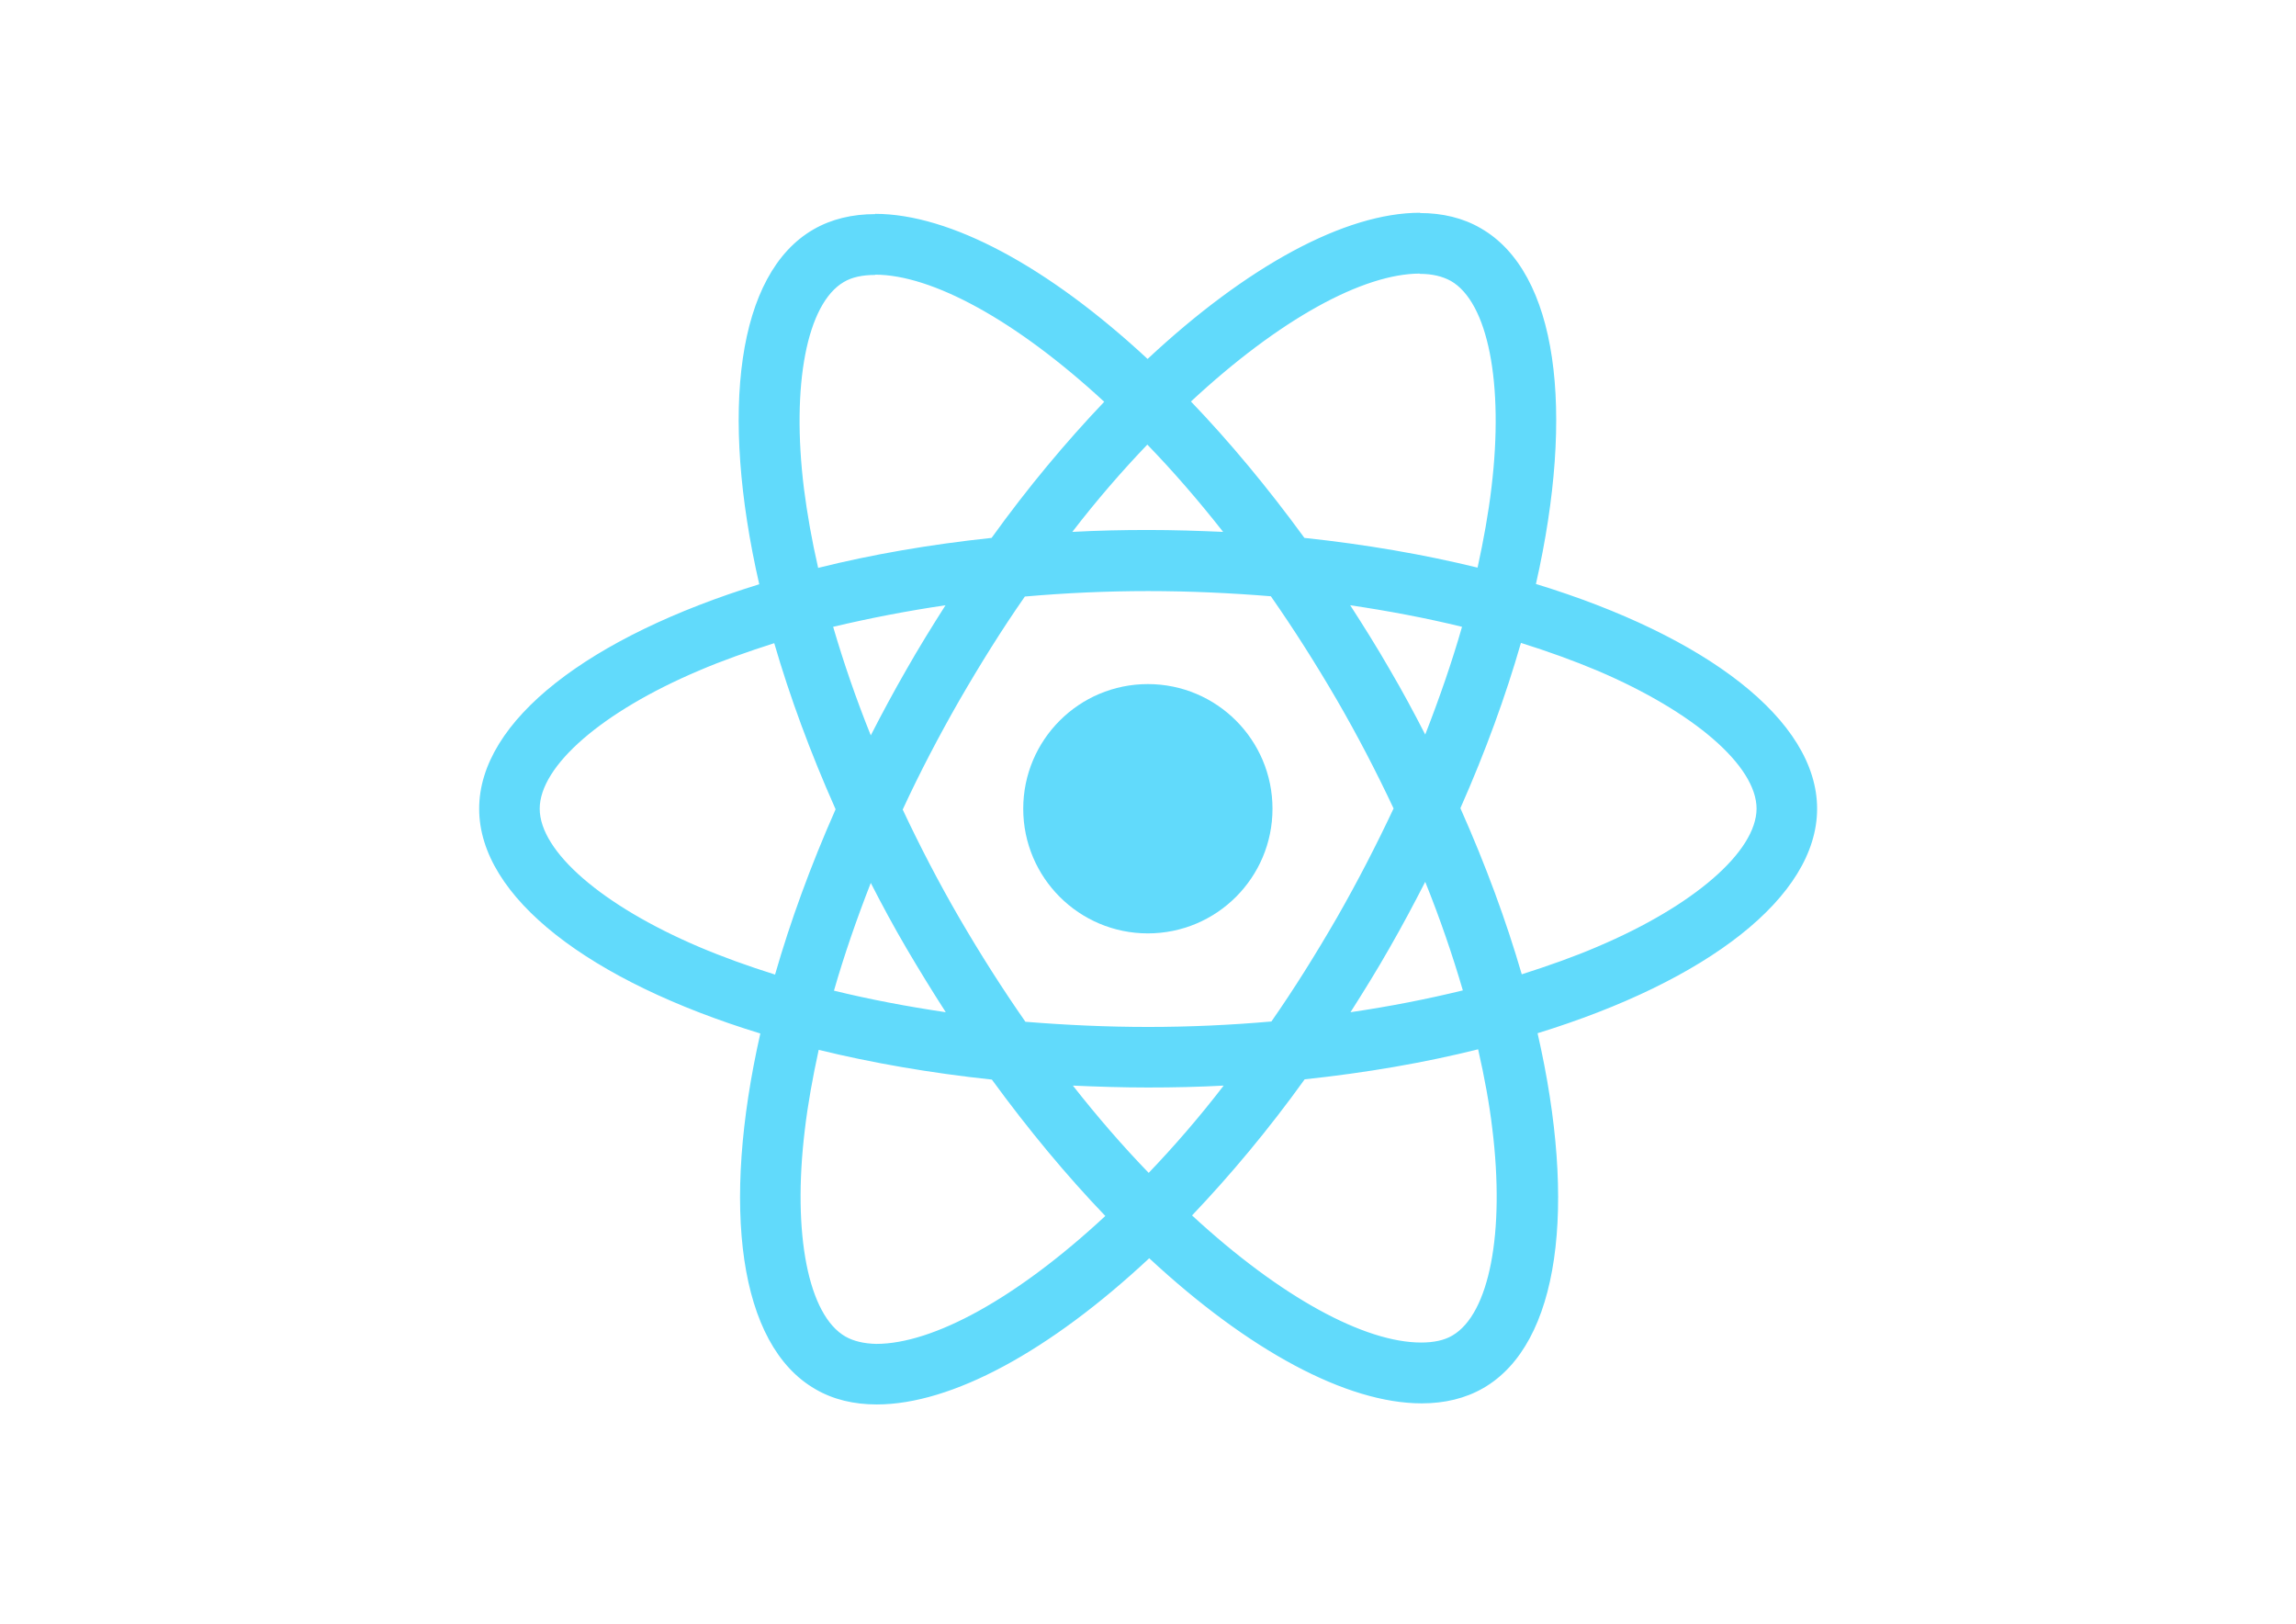
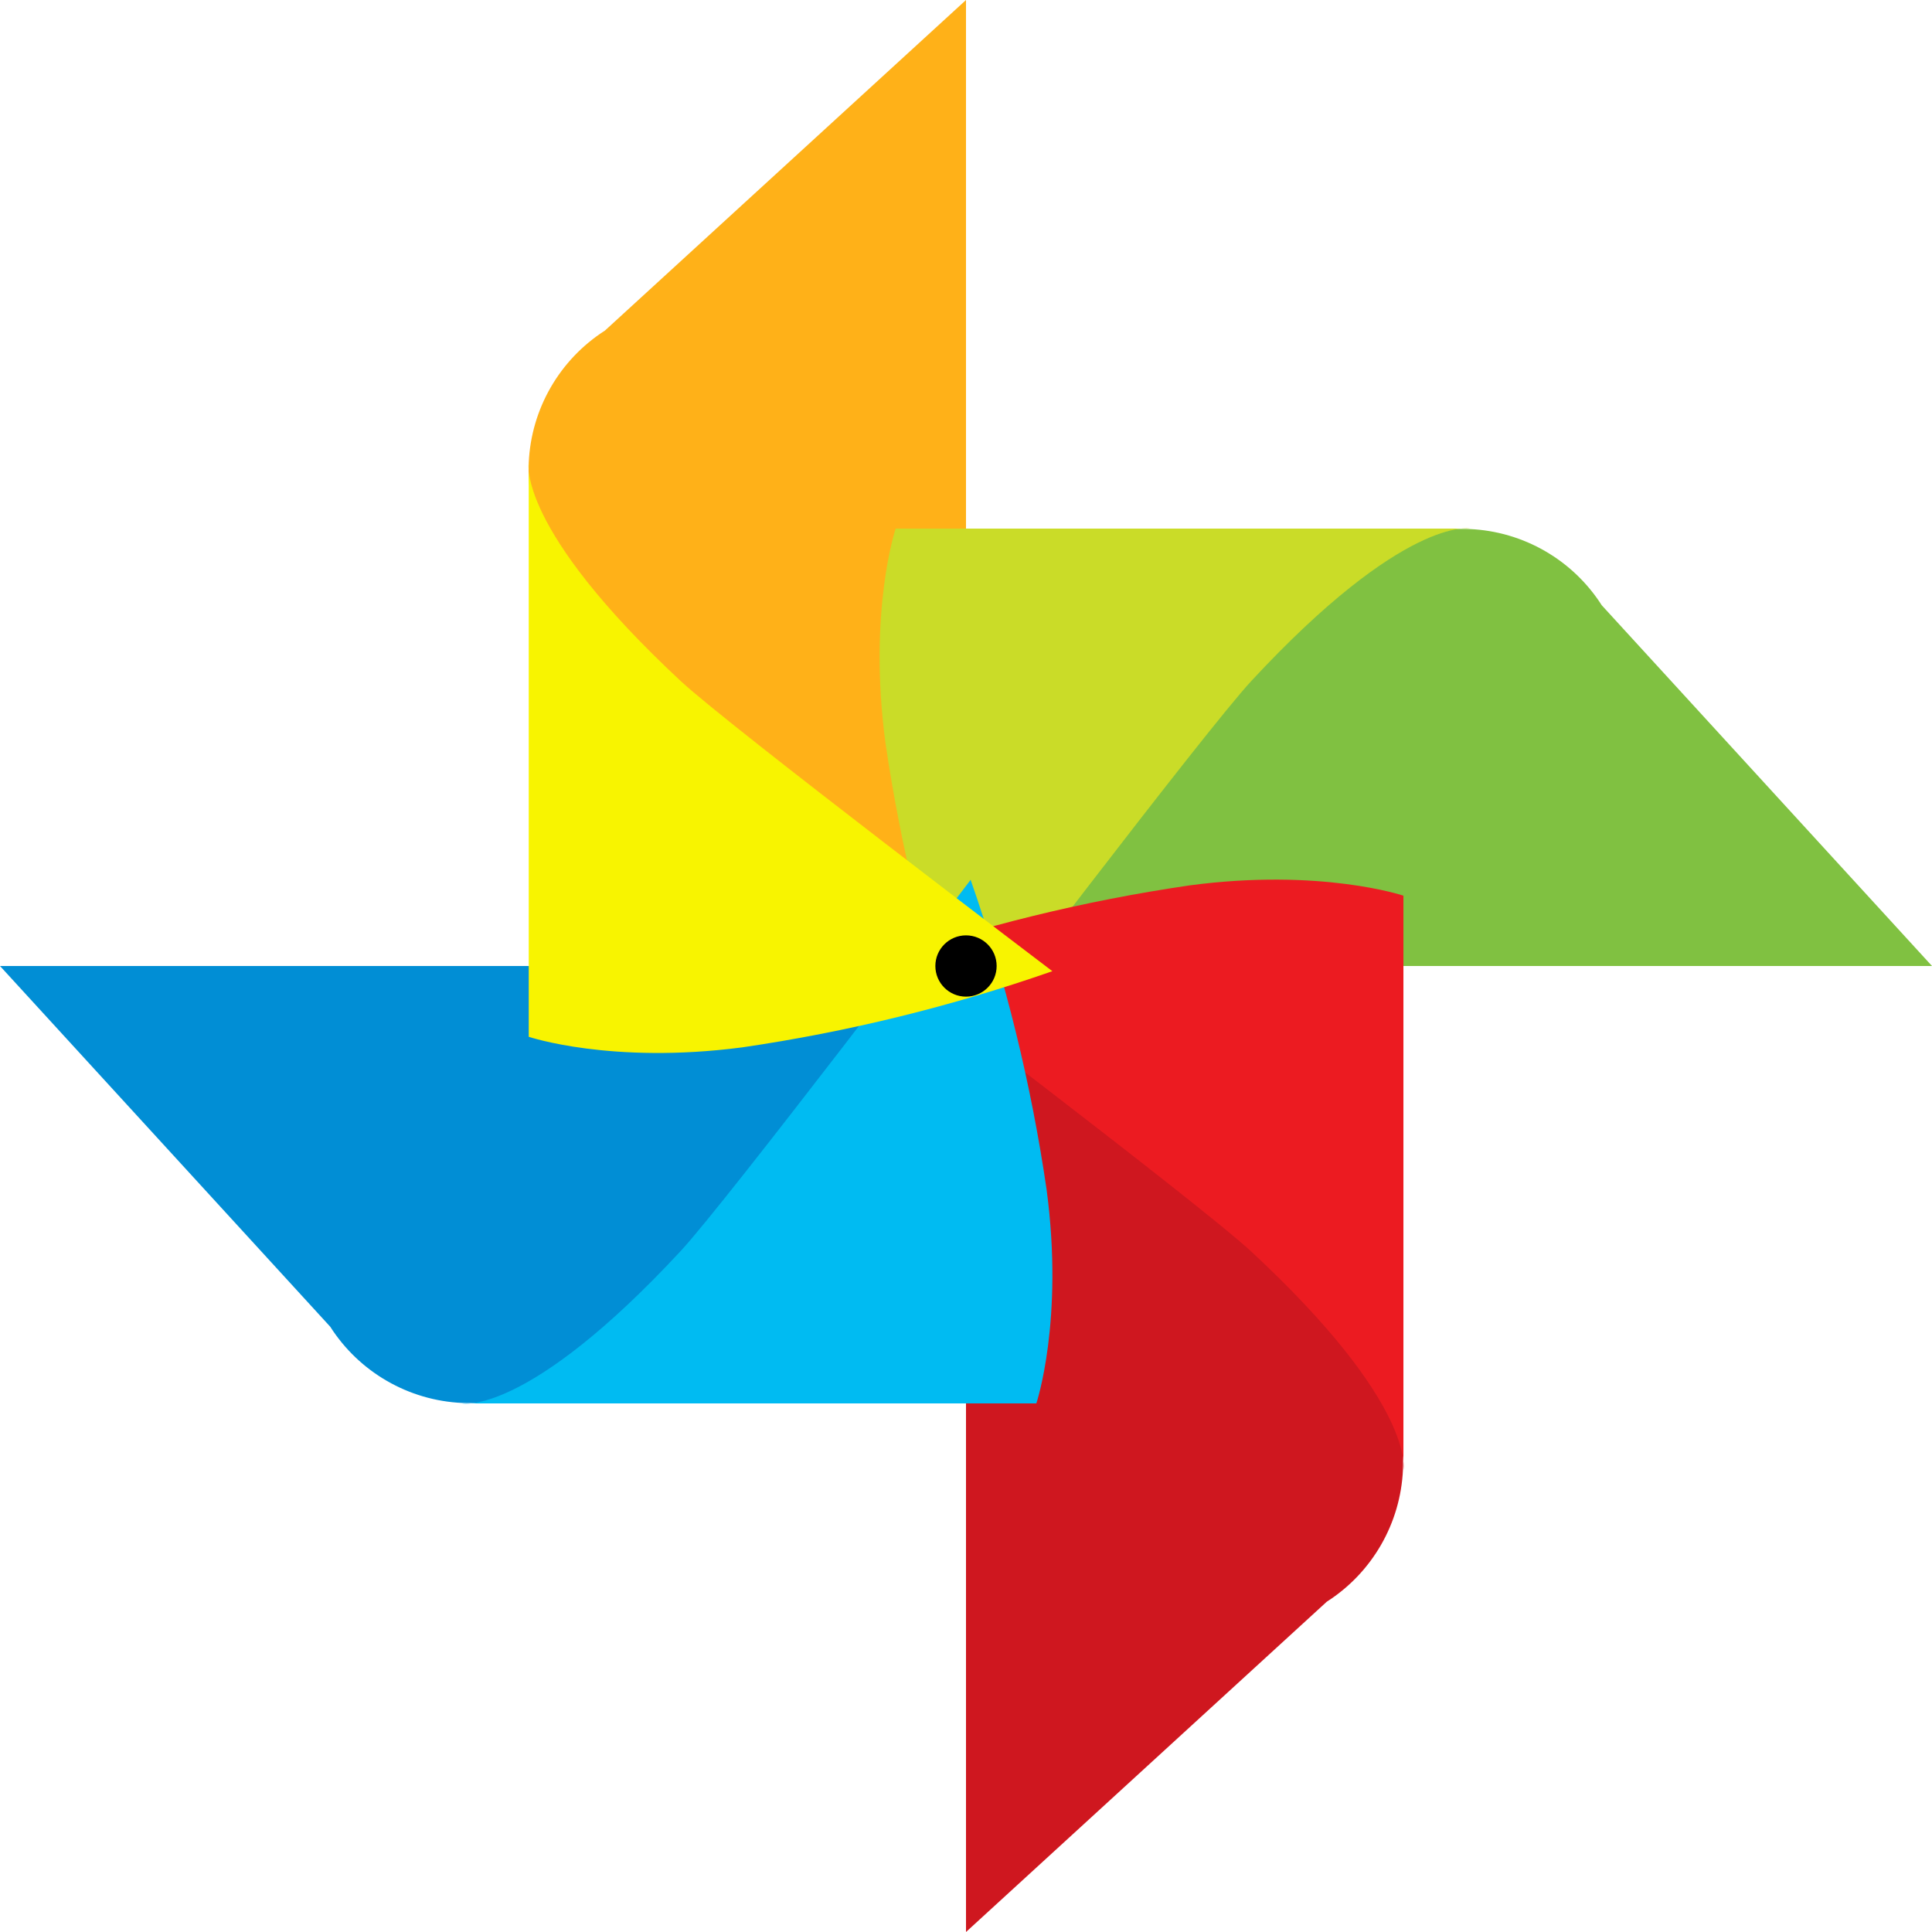
- <svg xmlns="http://www.w3.org/2000/svg" viewBox="0 0 841.9 595.3">
-   <g fill="#61DAFB">
-     <path d="M666.3 296.5c0-32.5-40.7-63.3-103.1-82.4 14.4-63.6 8-114.2-20.2-130.4-6.5-3.8-14.1-5.6-22.4-5.6v22.3c4.6 0 8.3.9 11.4 2.6 13.6 7.8 19.5 37.5 14.9 75.7-1.1 9.4-2.9 19.3-5.1 29.4-19.6-4.8-41-8.5-63.5-10.9-13.5-18.5-27.5-35.3-41.6-50 32.6-30.3 63.2-46.9 84-46.9V78c-27.5 0-63.5 19.6-99.9 53.6-36.4-33.8-72.4-53.2-99.9-53.2v22.3c20.7 0 51.4 16.5 84 46.6-14 14.7-28 31.4-41.3 49.9-22.6 2.4-44 6.1-63.6 11-2.3-10-4-19.7-5.2-29-4.7-38.2 1.1-67.9 14.6-75.8 3-1.8 6.9-2.6 11.5-2.6V78.5c-8.4 0-16 1.8-22.6 5.6-28.1 16.2-34.4 66.7-19.9 130.1-62.2 19.2-102.7 49.9-102.7 82.3 0 32.5 40.7 63.3 103.1 82.4-14.4 63.6-8 114.2 20.2 130.4 6.5 3.8 14.1 5.6 22.5 5.6 27.5 0 63.5-19.6 99.9-53.6 36.4 33.8 72.4 53.2 99.9 53.2 8.4 0 16-1.8 22.6-5.6 28.1-16.2 34.4-66.7 19.9-130.1 62-19.1 102.5-49.9 102.5-82.3zm-130.2-66.7c-3.7 12.9-8.3 26.2-13.5 39.5-4.1-8-8.4-16-13.1-24-4.6-8-9.5-15.8-14.4-23.4 14.2 2.1 27.9 4.7 41 7.9zm-45.8 106.5c-7.8 13.5-15.8 26.3-24.1 38.2-14.9 1.3-30 2-45.2 2-15.1 0-30.2-.7-45-1.9-8.3-11.9-16.4-24.6-24.2-38-7.6-13.1-14.5-26.4-20.8-39.8 6.2-13.4 13.2-26.8 20.7-39.9 7.8-13.5 15.8-26.3 24.1-38.2 14.9-1.3 30-2 45.2-2 15.1 0 30.2.7 45 1.9 8.3 11.9 16.4 24.6 24.2 38 7.6 13.1 14.5 26.4 20.8 39.8-6.3 13.4-13.2 26.8-20.7 39.9zm32.3-13c5.4 13.4 10 26.8 13.8 39.8-13.1 3.2-26.9 5.9-41.2 8 4.9-7.7 9.8-15.6 14.4-23.7 4.6-8 8.9-16.1 13-24.1zM421.2 430c-9.3-9.6-18.6-20.3-27.8-32 9 .4 18.2.7 27.5.7 9.4 0 18.7-.2 27.8-.7-9 11.7-18.3 22.4-27.5 32zm-74.4-58.9c-14.2-2.1-27.9-4.7-41-7.9 3.7-12.9 8.3-26.2 13.5-39.5 4.1 8 8.4 16 13.1 24 4.7 8 9.5 15.8 14.4 23.4zM420.7 163c9.3 9.6 18.6 20.3 27.8 32-9-.4-18.2-.7-27.5-.7-9.4 0-18.7.2-27.8.7 9-11.7 18.3-22.4 27.5-32zm-74 58.9c-4.9 7.7-9.8 15.6-14.4 23.7-4.6 8-8.9 16-13 24-5.4-13.4-10-26.8-13.8-39.8 13.1-3.1 26.9-5.8 41.2-7.9zm-90.5 125.2c-35.4-15.1-58.3-34.9-58.3-50.6 0-15.7 22.9-35.6 58.3-50.6 8.6-3.7 18-7 27.7-10.1 5.7 19.6 13.2 40 22.5 60.9-9.2 20.8-16.6 41.1-22.2 60.6-9.9-3.1-19.3-6.5-28-10.2zM310 490c-13.6-7.8-19.5-37.5-14.9-75.7 1.1-9.4 2.9-19.3 5.1-29.4 19.6 4.8 41 8.5 63.5 10.9 13.5 18.5 27.5 35.3 41.6 50-32.6 30.3-63.2 46.9-84 46.9-4.5-.1-8.3-1-11.3-2.7zm237.2-76.2c4.7 38.2-1.1 67.9-14.6 75.8-3 1.8-6.9 2.6-11.5 2.6-20.7 0-51.4-16.5-84-46.6 14-14.7 28-31.4 41.3-49.9 22.6-2.4 44-6.1 63.6-11 2.3 10.1 4.1 19.8 5.2 29.1zm38.5-66.7c-8.6 3.7-18 7-27.7 10.1-5.7-19.6-13.2-40-22.5-60.9 9.2-20.8 16.6-41.1 22.2-60.6 9.9 3.1 19.3 6.5 28.1 10.2 35.4 15.1 58.3 34.9 58.3 50.6-.1 15.7-23 35.6-58.4 50.6zM320.8 78.4z" />
-     <circle cx="420.9" cy="296.5" r="45.7" />
-     <path d="M520.5 78.1z" />
+ <svg xmlns="http://www.w3.org/2000/svg" version="1.0" width="256px" height="256px" viewBox="0 0 128 128" xml:space="preserve">
+   <g>
+     <path d="M64 0L40.08 21.9a10.98 10.98 0 0 0-5.05 8.75C34.37 44.85 64 60.63 64 60.63V0z" fill="#ffb118" />
+     <path d="M128 64l-21.88-23.9a10.97 10.97 0 0 0-8.75-5.05C83.17 34.4 67.4 64 67.4 64H128z" fill="#80c141" />
+     <path d="M63.7 69.73a110.97 110.97 0 0 1-5.04-20.54c-1.16-8.7.68-14.17.68-14.17h38.03s-4.3-.86-14.47 10.1c-3.06 3.3-19.2 24.58-19.2 24.58z" fill="#cadc28" />
+     <path d="M64 128l23.9-21.88a10.97 10.97 0 0 0 5.05-8.75C93.6 83.17 64 67.4 64 67.4V128z" fill="#cf171f" />
+     <path d="M58.27 63.7a110.97 110.97 0 0 1 20.54-5.04c8.7-1.16 14.17.68 14.17.68v38.03s.86-4.3-10.1-14.47c-3.3-3.06-24.58-19.2-24.58-19.2z" fill="#ec1b21" />
+     <path d="M0 64l21.88 23.9a10.97 10.97 0 0 0 8.75 5.05C44.83 93.6 60.6 64 60.6 64H0z" fill="#018ed5" />
+     <path d="M64.3 58.27a110.97 110.97 0 0 1 5.04 20.54c1.16 8.7-.68 14.17-.68 14.17H30.63s4.3.86 14.47-10.1c3.06-3.3 19.2-24.58 19.2-24.58z" fill="#00bbf2" />
+     <path d="M69.73 64.34a111.02 111.02 0 0 1-20.55 5.05c-8.7 1.14-14.15-.7-14.15-.7V30.65s-.86 4.3 10.1 14.5c3.3 3.05 24.6 19.2 24.6 19.2z" fill="#f8f400" />
+     <circle cx="64" cy="64" r="2.03" />
+     <animateTransform attributeName="transform" type="rotate" from="0 64 64" to="-360 64 64" dur="1800ms" repeatCount="indefinite" />
  </g>
</svg>
